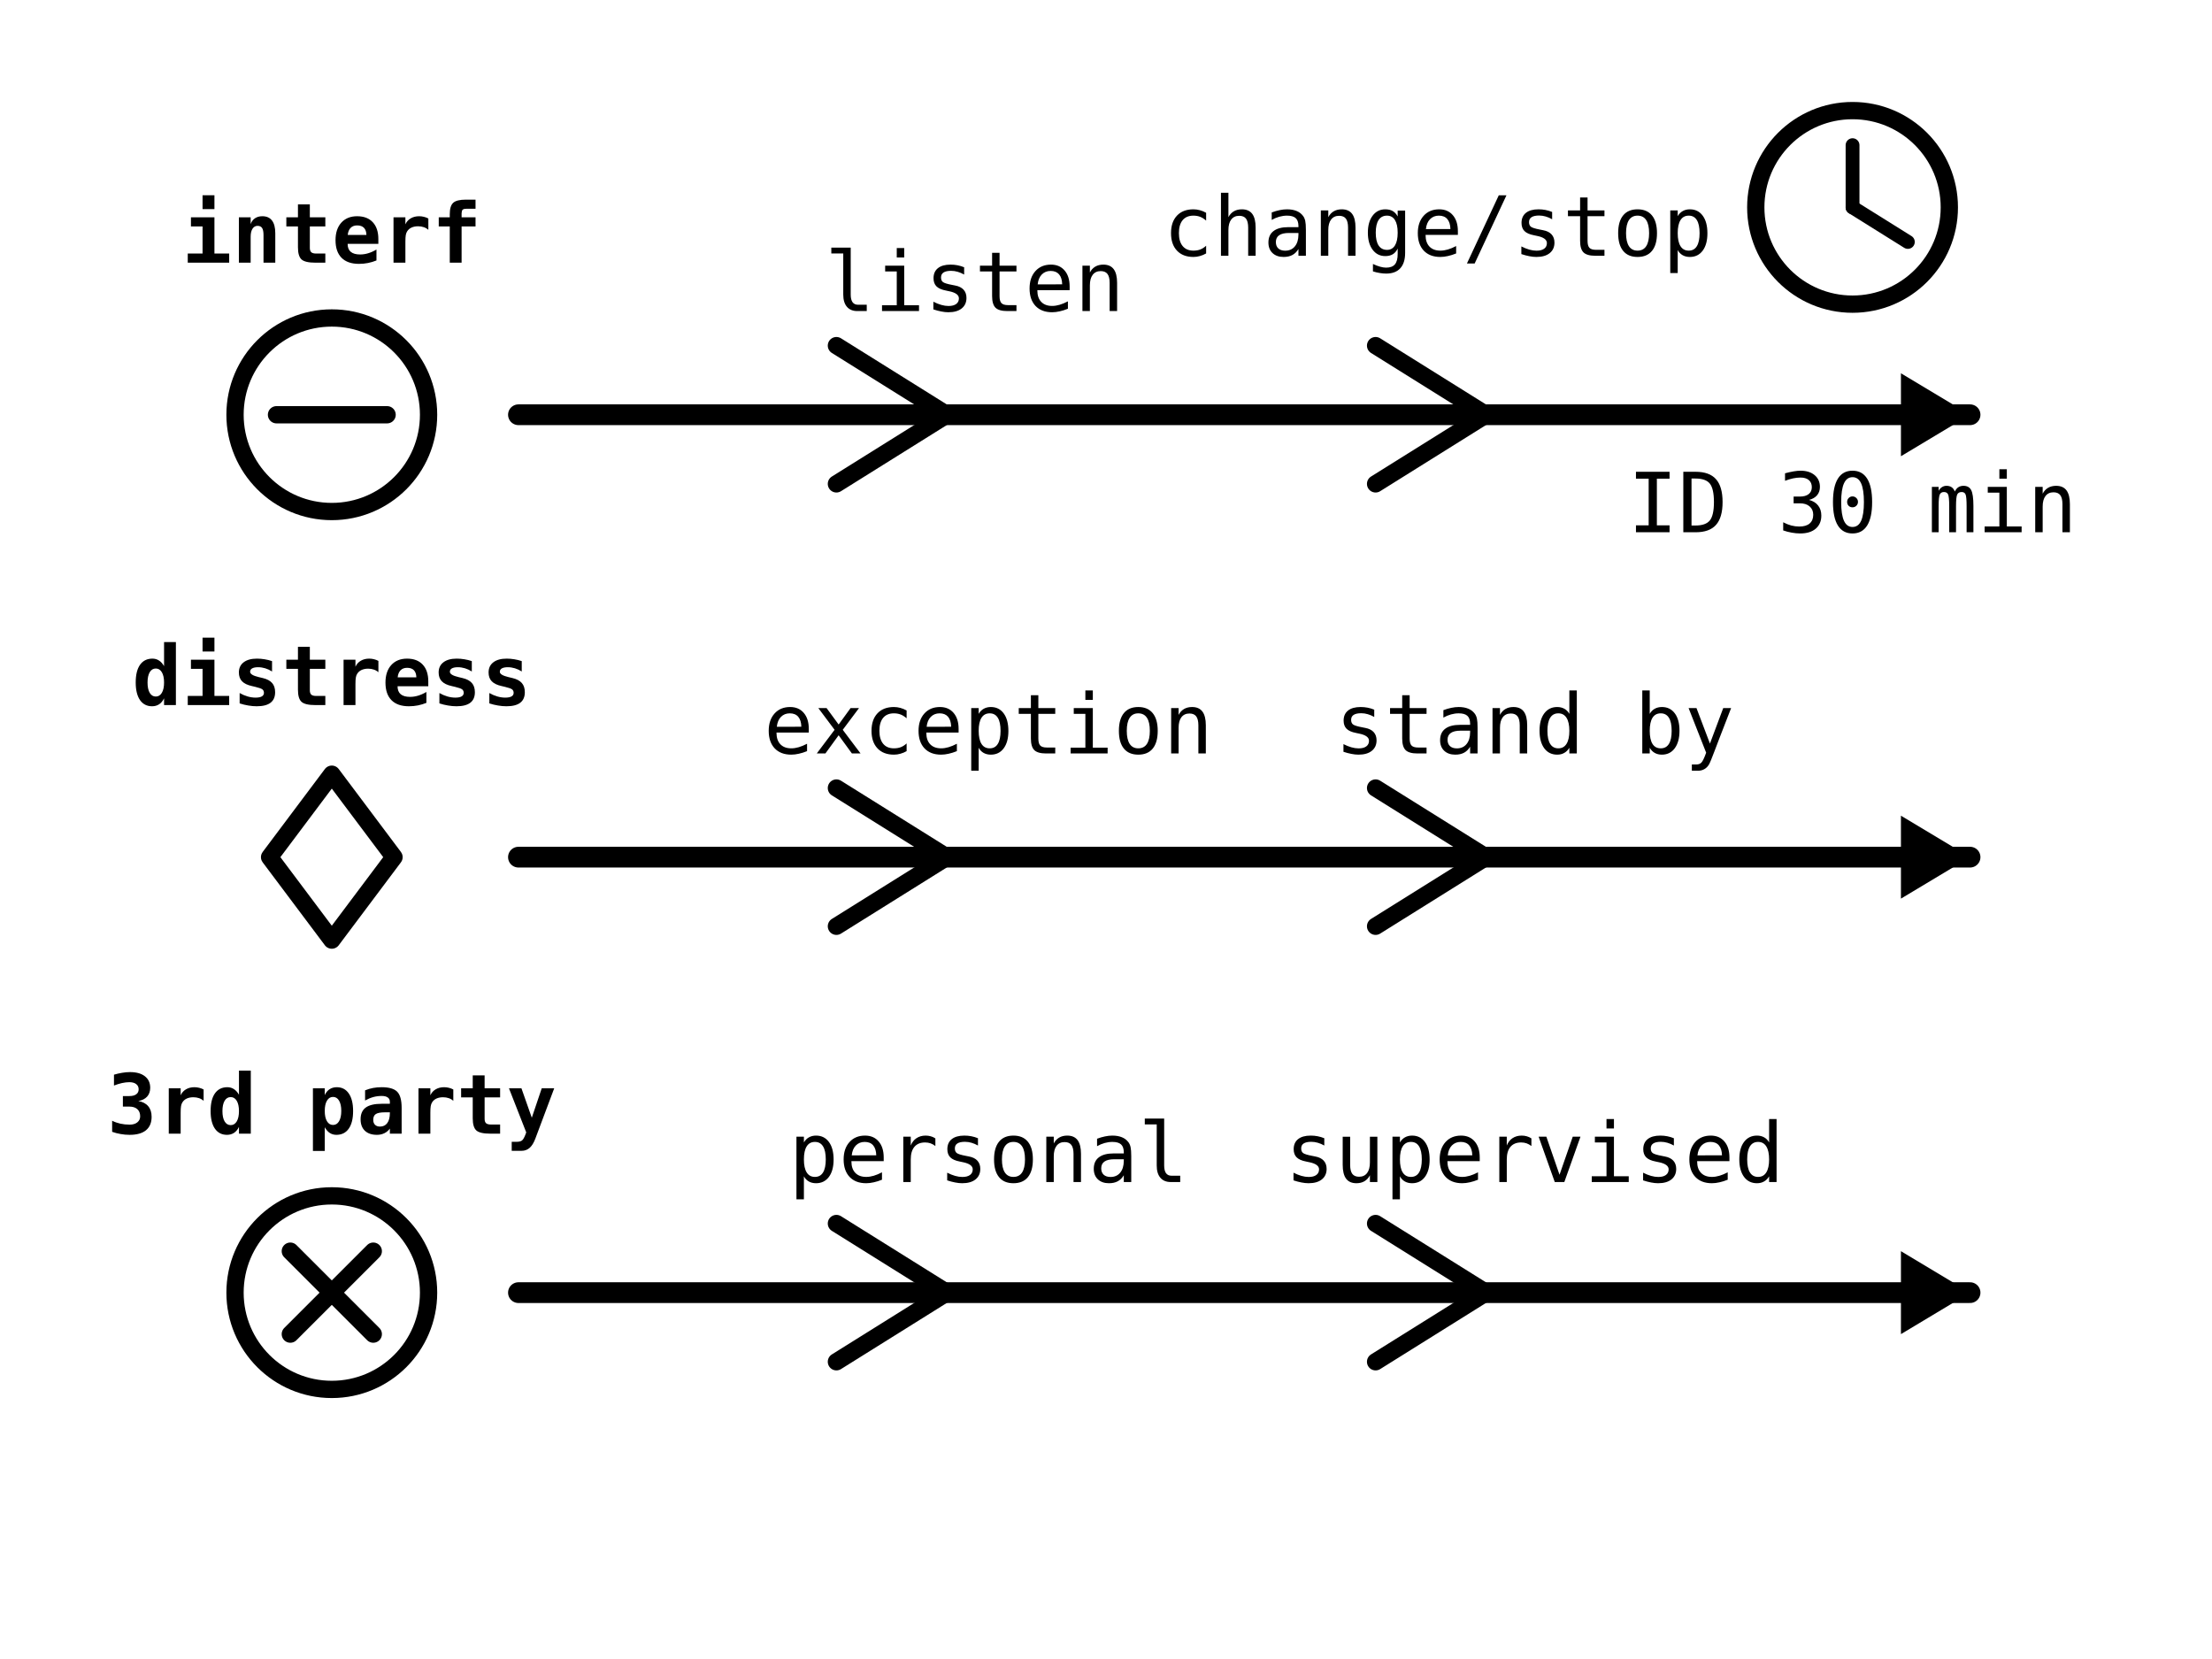
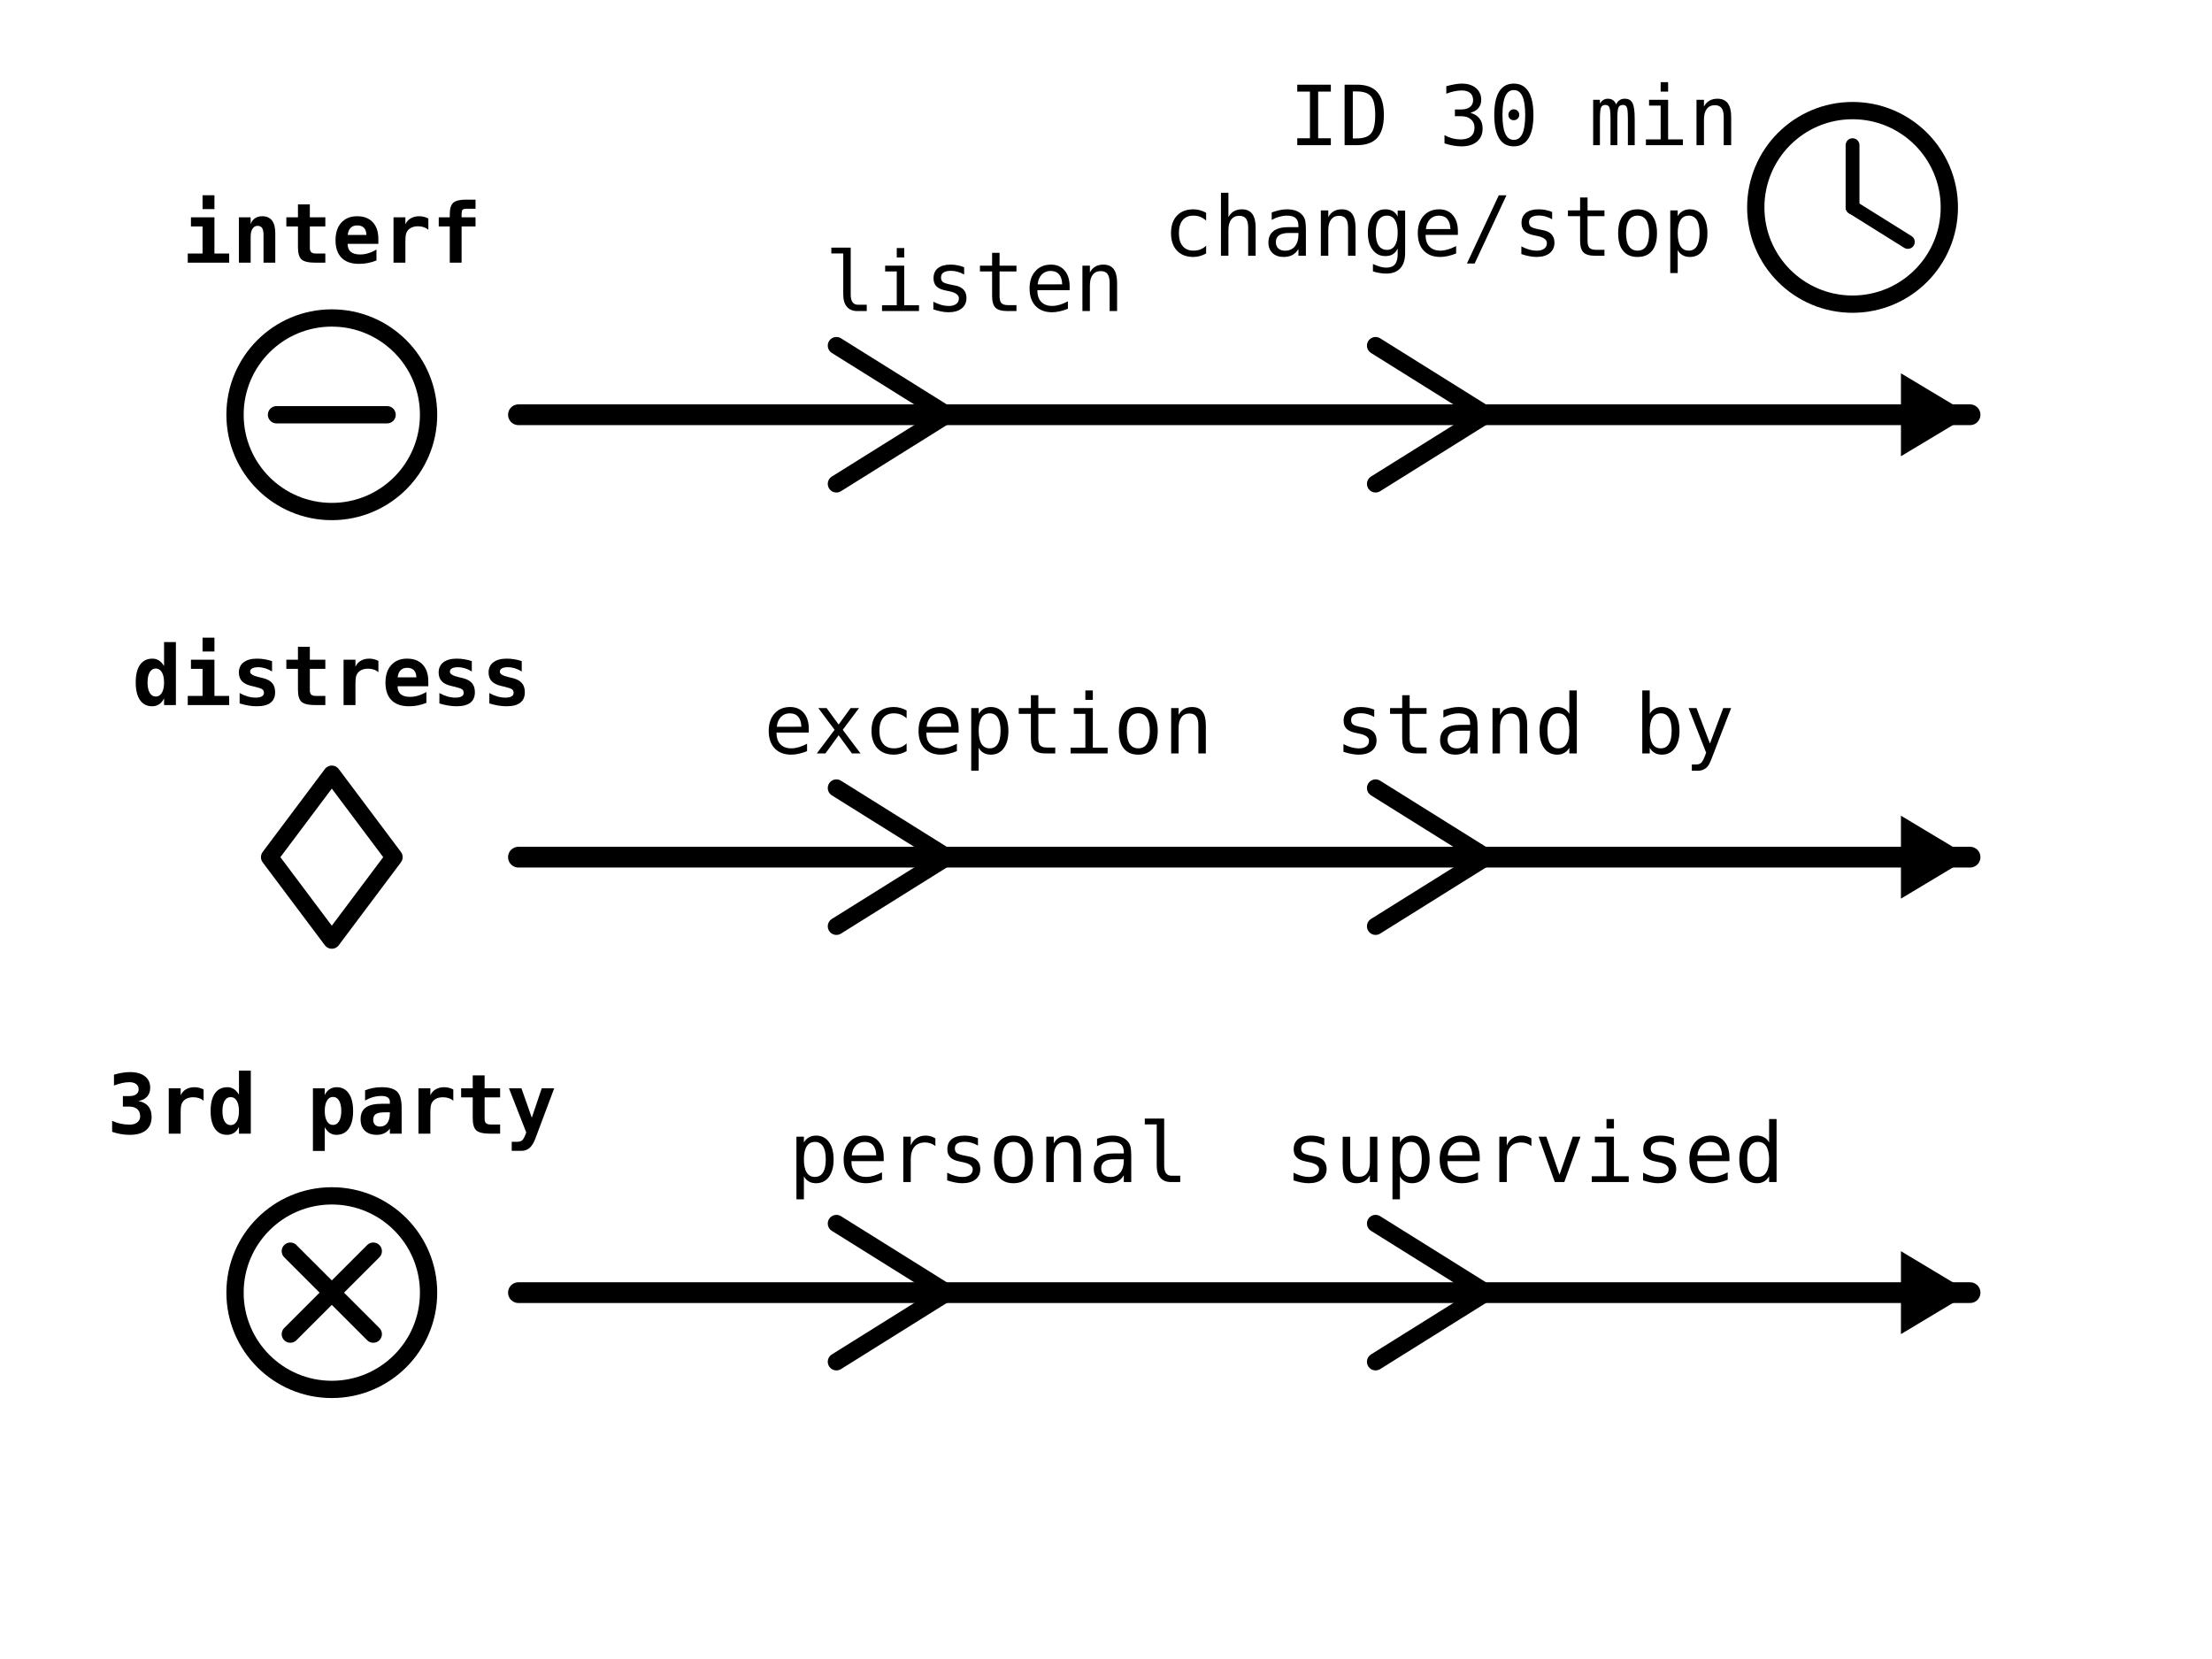
<svg xmlns="http://www.w3.org/2000/svg" id="communications-flowchart" viewBox="0 0 640 480" role="img">
  <g fill="none" stroke="currentColor" stroke-linecap="round" stroke-linejoin="round">
    <line x1="150" y1="120" x2="570" y2="120" stroke-width="6" />
    <polygon points="570,120 550,108 550,132" fill="currentColor" stroke="none" />
    <line x1="150" y1="248" x2="570" y2="248" stroke-width="6" />
    <polygon points="570,248 550,236 550,260" fill="currentColor" stroke="none" />
    <line x1="150" y1="374" x2="570" y2="374" stroke-width="6" />
    <polygon points="570,374 550,362 550,386" fill="currentColor" stroke="none" />
    <circle cx="96" cy="120" r="28" stroke-width="5" />
    <path d="M80 120 L112 120" stroke-width="5" />
    <path d="M78 248 L96 224 L114 248 L96 272 Z" stroke-width="5" />
    <circle cx="96" cy="374" r="28" stroke-width="5" />
    <path d="M84 362 L108 386" stroke-width="5" />
    <path d="M108 362 L84 386" stroke-width="5" />
    <path d="M242 100 L274 120 L242 140" stroke-width="5" />
    <path d="M398 100 L430 120 L398 140" stroke-width="5" />
    <path d="M242 228 L274 248 L242 268" stroke-width="5" />
    <path d="M398 228 L430 248 L398 268" stroke-width="5" />
    <path d="M242 354 L274 374 L242 394" stroke-width="5" />
    <path d="M398 354 L430 374 L398 394" stroke-width="5" />
    <circle cx="536" cy="60" r="28" stroke-width="5" />
    <line x1="536" y1="60" x2="536" y2="42" stroke-width="4" />
    <line x1="536" y1="60" x2="552" y2="70" stroke-width="4" />
  </g>
  <g fill="currentColor" font-family="ui-monospace, SFMono-Regular, Menlo, Consolas, monospace" text-anchor="middle">
    <text x="96" y="76" font-size="24" font-weight="700">interf</text>
    <text x="282" y="90" font-size="24">listen</text>
    <text x="416" y="74" font-size="24">change/stop</text>
    <text x="96" y="204" font-size="24" font-weight="700">distress</text>
    <text x="286" y="218" font-size="24">exception</text>
    <text x="444" y="218" font-size="24">stand by</text>
    <text x="96" y="328" font-size="24" font-weight="700">3rd party</text>
    <text x="286" y="342" font-size="24">personal</text>
    <text x="444" y="342" font-size="24">supervised</text>
-     <text x="536" y="154" font-size="24">ID 30 min</text>
+     <text x="438" y="42" font-size="24">ID 30 min</text>
  </g>
</svg>
